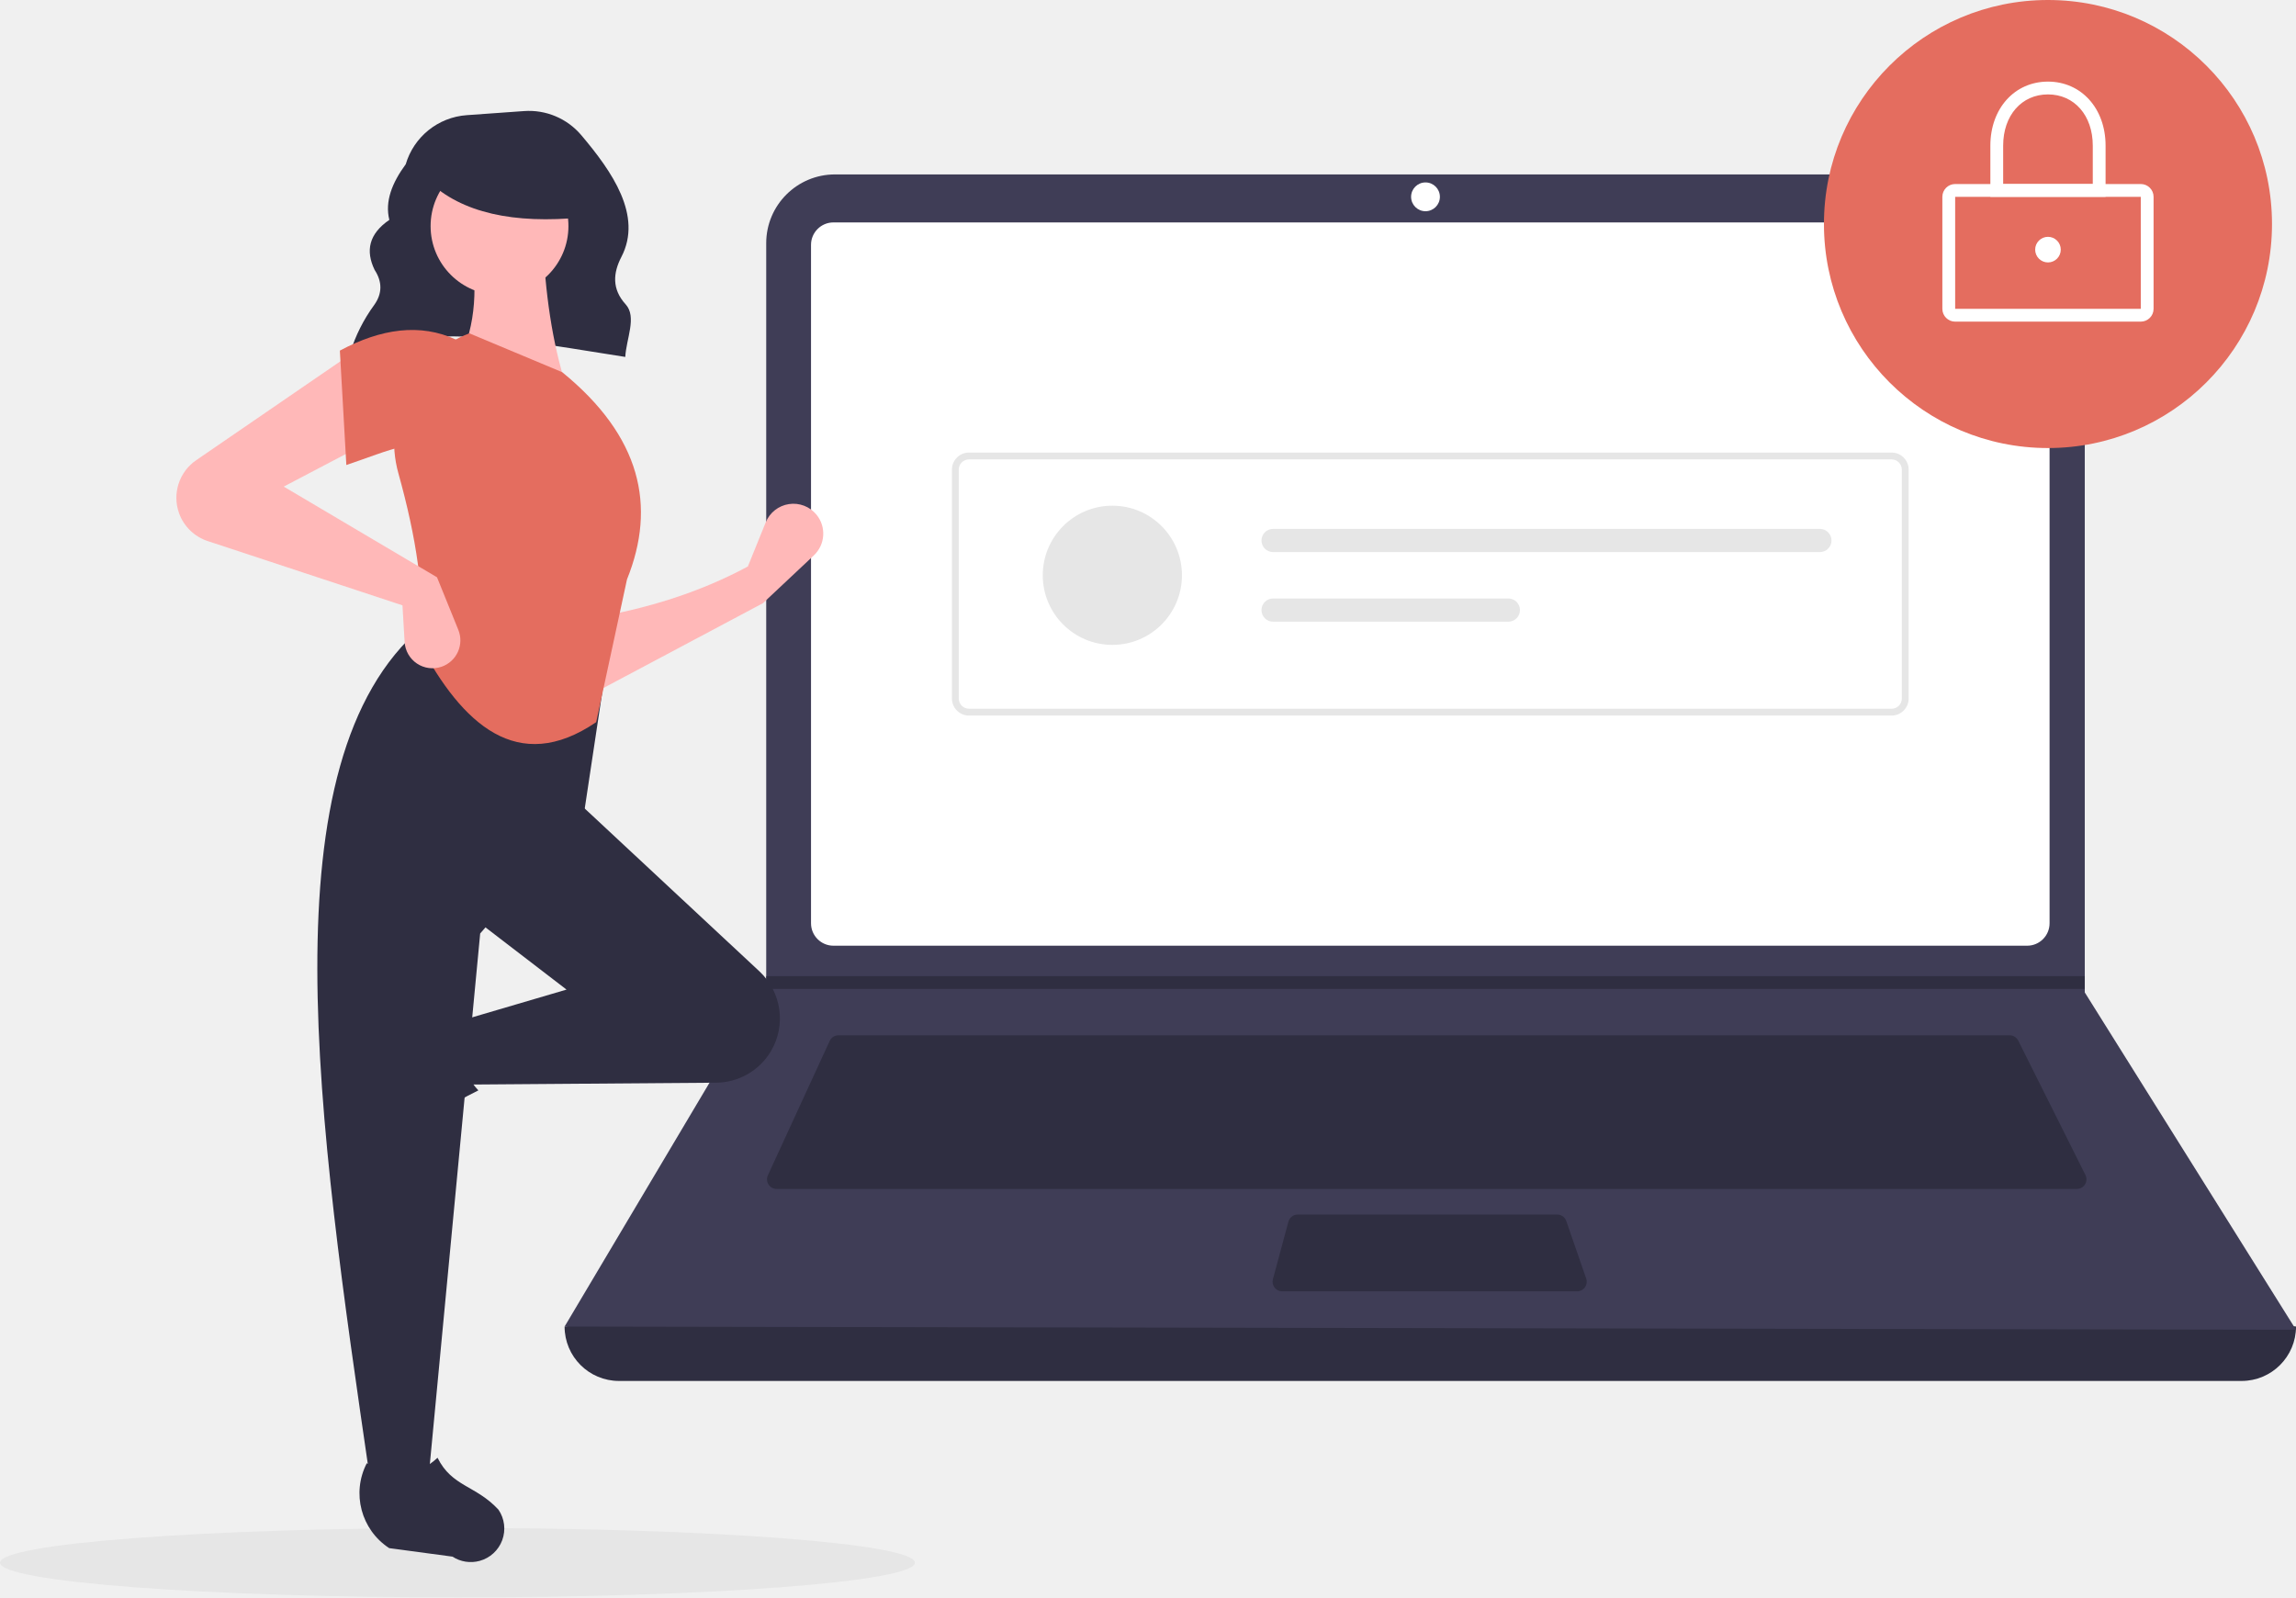
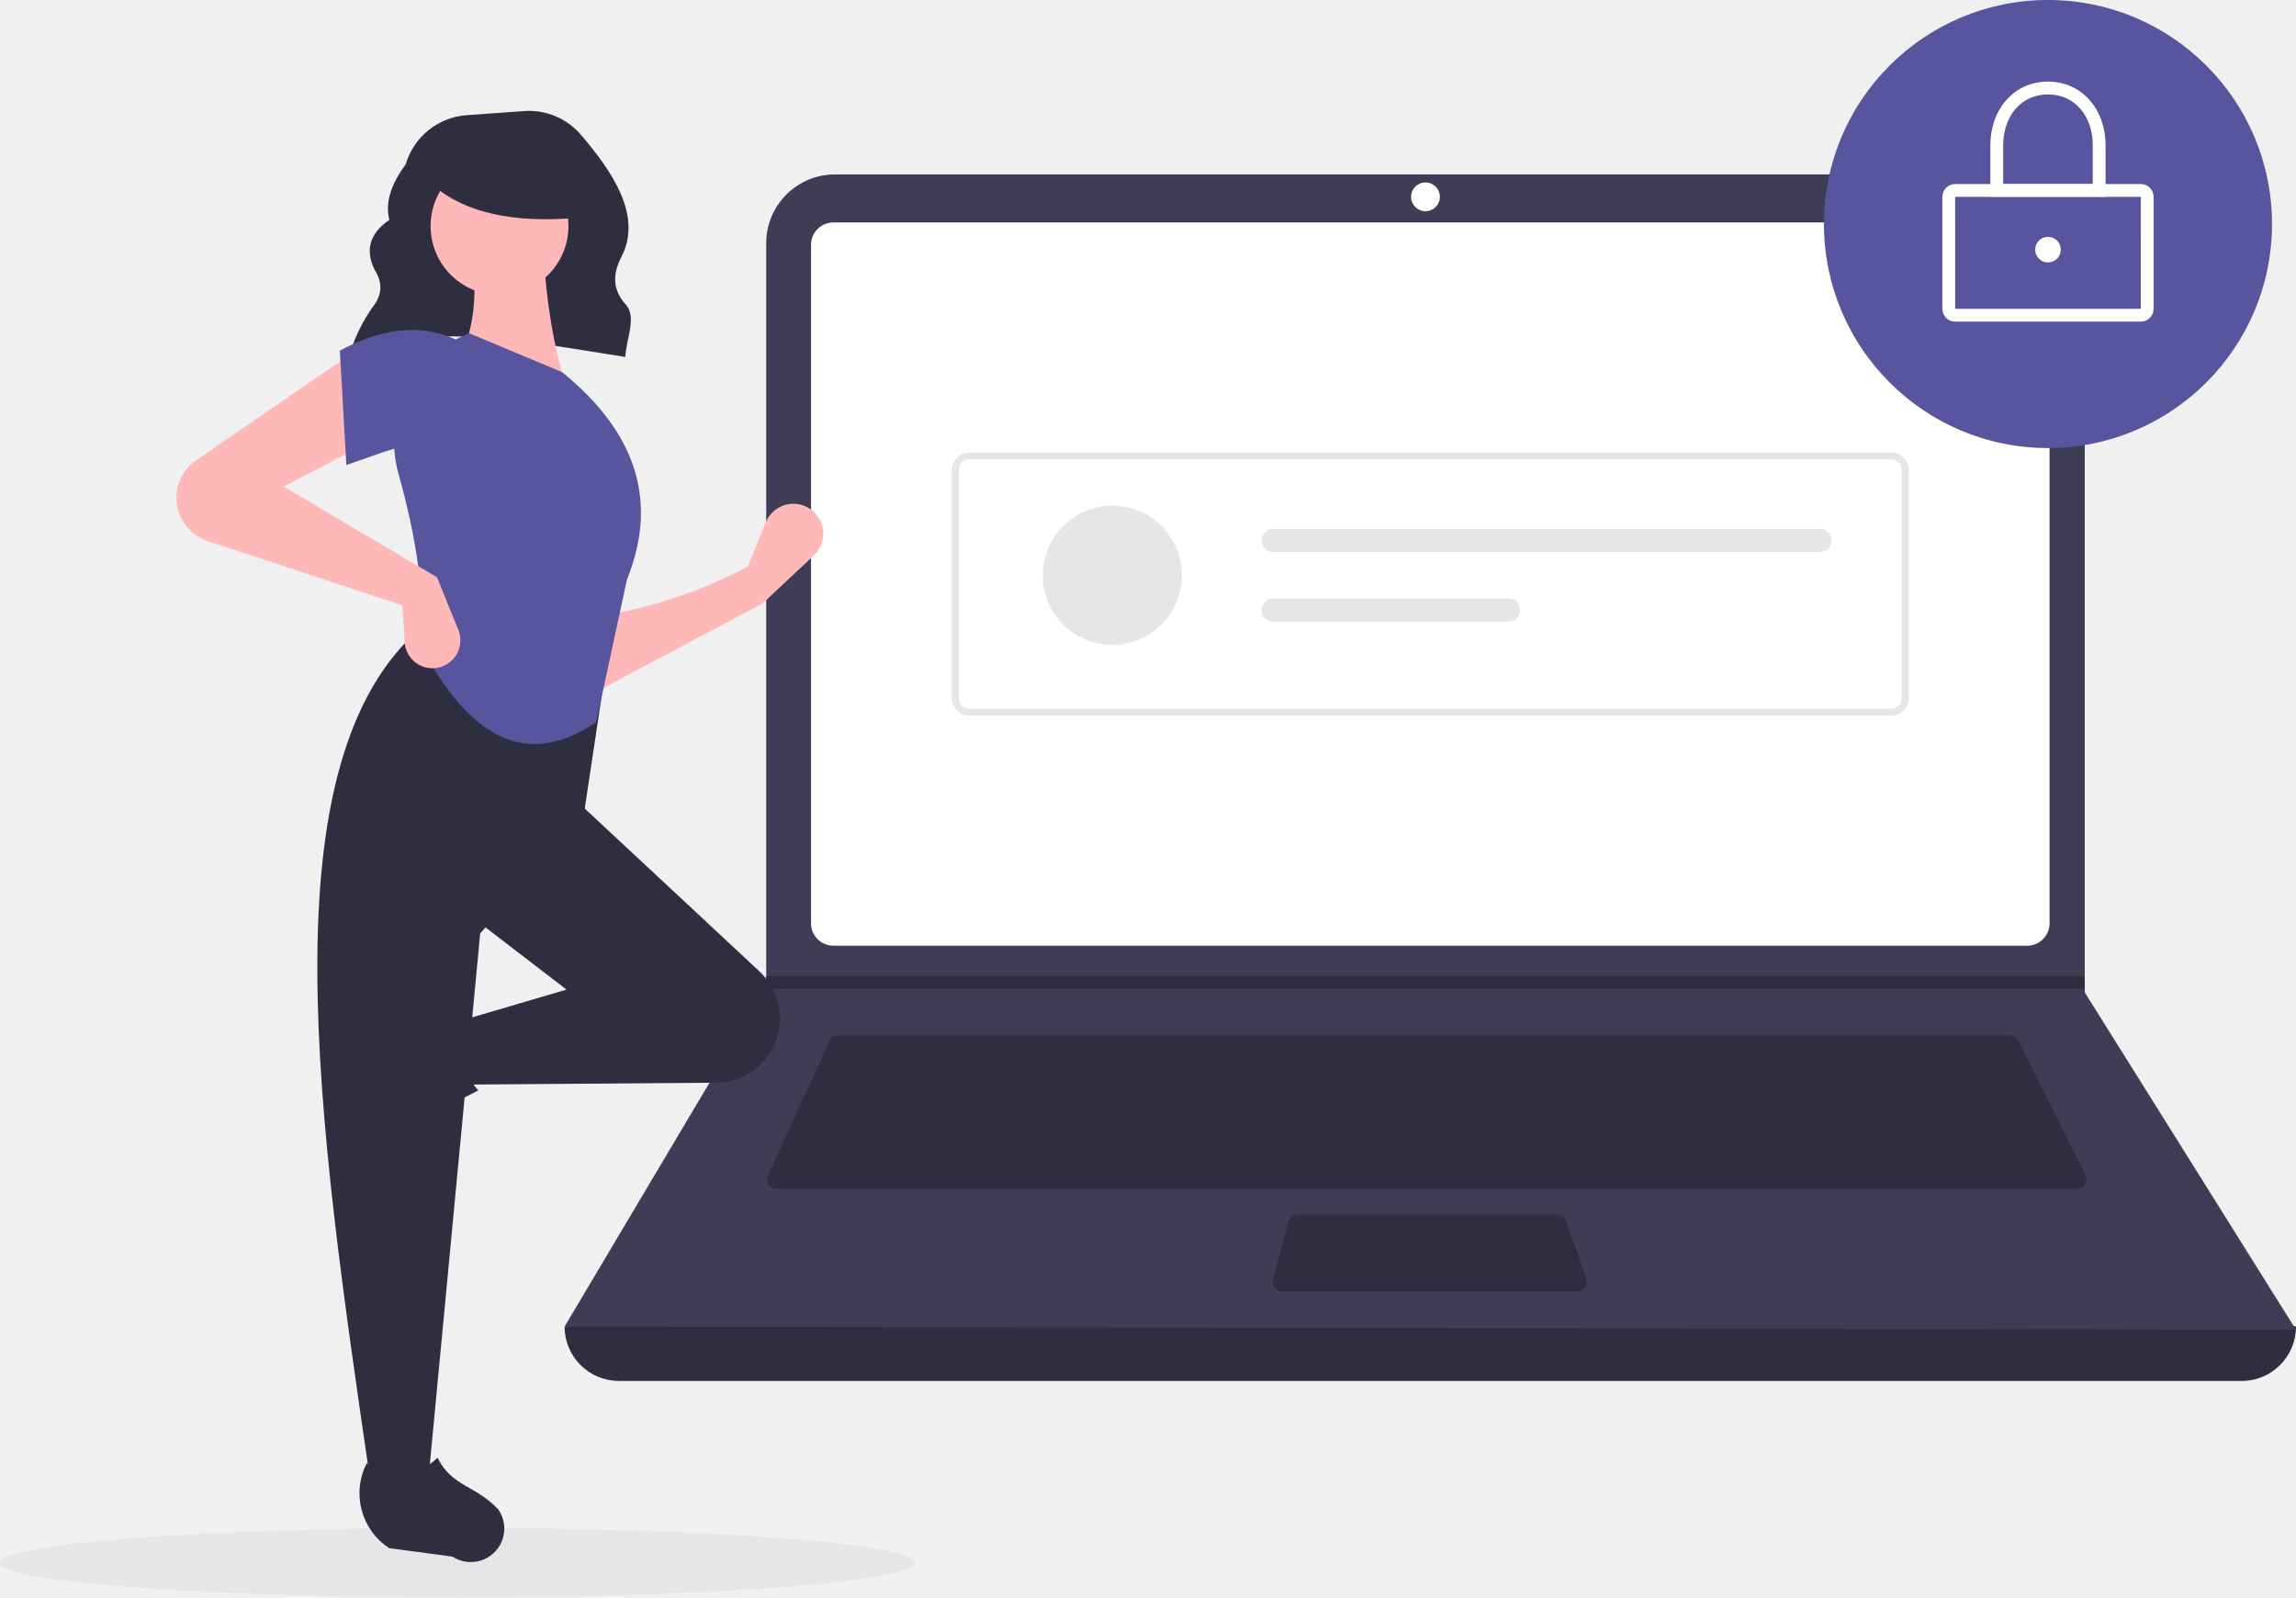
<svg xmlns="http://www.w3.org/2000/svg" data-name="Layer 1" width="793" height="551.732" viewBox="0 0 793 551.732">
  <ellipse cx="158" cy="539.732" rx="158" ry="12" fill="#e6e6e6" />
  <path d="M324.272,296.554c27.497-11.695,61.744-4.285,95.191.858.311-6.228,4.084-13.808.132-18.153-4.801-5.279-4.359-10.825-1.47-16.404,7.388-14.265-3.197-29.444-13.884-42.065a23.669,23.669,0,0,0-19.755-8.292l-19.797,1.414A23.709,23.709,0,0,0,343.635,230.859v0c-4.727,6.429-7.257,12.841-5.664,19.219-7.081,4.839-8.27,10.68-5.089,17.264,2.698,4.146,2.669,8.182-.123,12.106a55.891,55.891,0,0,0-8.31,16.506Z" transform="translate(-203.5 -174.1342)" fill="#2f2e41" />
  <path d="M977.709,651.097H417.291A18.791,18.791,0,0,1,398.5,632.306h0q304.727-35.415,598,0h0A18.791,18.791,0,0,1,977.709,651.097Z" transform="translate(-203.5 -174.1342)" fill="#2f2e41" />
  <path d="M996.5,633.412l-598-1.105,69.306-116.616.332-.553V258.131a23.752,23.752,0,0,1,23.754-23.754H899.792a23.752,23.752,0,0,1,23.754,23.754V516.906Z" transform="translate(-203.5 -174.1342)" fill="#3f3d56" />
  <path d="M491.35,250.957a7.746,7.746,0,0,0-7.738,7.738V493.031a7.747,7.747,0,0,0,7.738,7.738H903.65a7.747,7.747,0,0,0,7.738-7.738V258.694a7.747,7.747,0,0,0-7.738-7.738Z" transform="translate(-203.5 -174.1342)" fill="#fff" />
  <path d="M493.078,531.718a3.325,3.325,0,0,0-3.013,1.93l-21.355,46.425a3.316,3.316,0,0,0,3.012,4.702H920.814a3.316,3.316,0,0,0,2.965-4.799L900.567,533.551a3.299,3.299,0,0,0-2.965-1.833Z" transform="translate(-203.5 -174.1342)" fill="#2f2e41" />
  <circle cx="492.342" cy="67.98" r="4.974" fill="#fff" />
  <path d="M651.7,593.619a3.321,3.321,0,0,0-3.202,2.454l-5.357,19.896a3.316,3.316,0,0,0,3.202,4.179h101.874a3.315,3.315,0,0,0,3.133-4.401l-6.887-19.896a3.318,3.318,0,0,0-3.134-2.231Z" transform="translate(-203.5 -174.1342)" fill="#2f2e41" />
  <polygon points="720.046 337.135 720.046 341.556 264.306 341.556 264.649 341.004 264.649 337.135 720.046 337.135" fill="#2f2e41" />
-   <circle cx="707.335" cy="77.375" r="77.375" fill="#e46d5f" />
+   <circle cx="707.335" cy="77.375" r="77.375" fill="#58549e" />
  <path d="M942.89,285.223H878.779a4.426,4.426,0,0,1-4.421-4.421V242.114a4.426,4.426,0,0,1,4.421-4.421H942.89a4.426,4.426,0,0,1,4.421,4.421v38.688A4.426,4.426,0,0,1,942.89,285.223Zm-64.111-43.109v38.688h64.114L942.89,242.114Z" transform="translate(-203.5 -174.1342)" fill="#fff" />
  <path d="M930.731,242.114h-39.793V224.428c0-12.81,8.368-22.107,19.896-22.107s19.896,9.297,19.896,22.107Zm-35.372-4.421h30.95V224.428c0-10.413-6.363-17.686-15.475-17.686s-15.475,7.273-15.475,17.686Z" transform="translate(-203.5 -174.1342)" fill="#fff" />
  <circle cx="707.335" cy="86.218" r="4.421" fill="#fff" />
  <path d="M856.82,421.284H538.18a5.908,5.908,0,0,1-5.901-5.901V336.342a5.908,5.908,0,0,1,5.901-5.901H856.82a5.908,5.908,0,0,1,5.901,5.901V415.383A5.908,5.908,0,0,1,856.82,421.284Zm-318.64-88.482a3.544,3.544,0,0,0-3.54,3.54V415.383a3.544,3.544,0,0,0,3.54,3.54H856.82a3.544,3.544,0,0,0,3.54-3.54V336.342a3.544,3.544,0,0,0-3.54-3.54Z" transform="translate(-203.5 -174.1342)" fill="#e6e6e6" />
  <circle cx="384.19" cy="198.695" r="24.036" fill="#e6e6e6" />
  <path d="M643.203,356.805a4.006,4.006,0,1,0,0,8.012H832.061a4.006,4.006,0,0,0,0-8.012Z" transform="translate(-203.5 -174.1342)" fill="#e6e6e6" />
  <path d="M643.203,380.842a4.006,4.006,0,1,0,0,8.012H724.469a4.006,4.006,0,1,0,0-8.012Z" transform="translate(-203.5 -174.1342)" fill="#e6e6e6" />
  <path d="M467.022,382.462,408.119,413.778l-.746-26.096c19.226-3.209,37.517-8.797,54.429-17.895l6.16-15.22a10.318,10.318,0,0,1,17.536-2.678l0,0a10.318,10.318,0,0,1-.908,14.069Z" transform="translate(-203.5 -174.1342)" fill="#ffb8b8" />
  <path d="M323.098,563.267v0a11.574,11.574,0,0,1,1.469-9.363l12.939-19.858a22.612,22.612,0,0,1,29.335-7.739h0c-5.438,9.256-4.68,17.377,1.878,24.434a117.631,117.631,0,0,0-27.936,19.045A11.574,11.574,0,0,1,323.098,563.267Z" transform="translate(-203.5 -174.1342)" fill="#2f2e41" />
  <path d="M469.705,537.303l0,0a22.203,22.203,0,0,1-18.871,10.779l-85.96.651-3.728-21.623,38.026-11.184-32.061-24.605L402.154,450.313l63.65,59.324A22.203,22.203,0,0,1,469.705,537.303Z" transform="translate(-203.5 -174.1342)" fill="#2f2e41" />
  <path d="M351.453,685.179H331.321c-18.075-123.898-36.474-248.142,17.895-294.515l64.122,10.439L405.136,455.532l-35.789,41.008Z" transform="translate(-203.5 -174.1342)" fill="#2f2e41" />
  <path d="M369.149,713.246h0a11.574,11.574,0,0,1-9.363-1.469l-21.859-2.938a22.612,22.612,0,0,1-7.741-29.335v0c9.257,5.437,17.377,4.679,24.434-1.879,4.986,10.067,13.201,9.453,21.047,17.935A11.574,11.574,0,0,1,369.149,713.246Z" transform="translate(-203.5 -174.1342)" fill="#2f2e41" />
  <path d="M399.172,307.902l-37.28-8.947c6.192-12.674,6.702-26.776,3.728-41.754l25.351-.746C391.764,275.08,394.167,292.481,399.172,307.902Z" transform="translate(-203.5 -174.1342)" fill="#ffb8b8" />
-   <path d="M409.418,423.552c-27.139,18.493-46.314.633-60.947-26.923,2.033-16.862-1.259-37.041-7.357-58.966a40.138,40.138,0,0,1,24.506-48.401h0l32.061,13.421c27.224,22.19,32.582,46.227,22.368,71.578Z" transform="translate(-203.5 -174.1342)" fill="#e46d5f" />
+   <path d="M409.418,423.552c-27.139,18.493-46.314.633-60.947-26.923,2.033-16.862-1.259-37.041-7.357-58.966a40.138,40.138,0,0,1,24.506-48.401h0l32.061,13.421c27.224,22.19,32.582,46.227,22.368,71.578Z" transform="translate(-203.5 -174.1342)" fill="#58549e" />
  <path d="M331.321,326.542,301.497,342.2l52.938,31.316,7.366,18.17a9.637,9.637,0,0,1-5.789,12.731h0a9.637,9.637,0,0,1-12.762-8.544l-.745-12.663-67.284-22.204a15.733,15.733,0,0,1-9.873-9.611v0a15.733,15.733,0,0,1,5.903-18.303l54.105-37.118Z" transform="translate(-203.5 -174.1342)" fill="#ffb8b8" />
-   <path d="M361.146,329.524c-12.439-5.451-23.749.47-38.026,5.219l-2.237-39.517c14.176-7.556,27.692-9.593,40.263-3.728Z" transform="translate(-203.5 -174.1342)" fill="#e46d5f" />
+   <path d="M361.146,329.524c-12.439-5.451-23.749.47-38.026,5.219l-2.237-39.517c14.176-7.556,27.692-9.593,40.263-3.728Z" transform="translate(-203.5 -174.1342)" fill="#58549e" />
  <circle cx="172.525" cy="78.093" r="23.802" fill="#ffb8b8" />
  <path d="M404.5,249.224c-23.566,2.308-41.523-1.546-53-12.52v-8.838h51Z" transform="translate(-203.5 -174.1342)" fill="#2f2e41" />
</svg>
